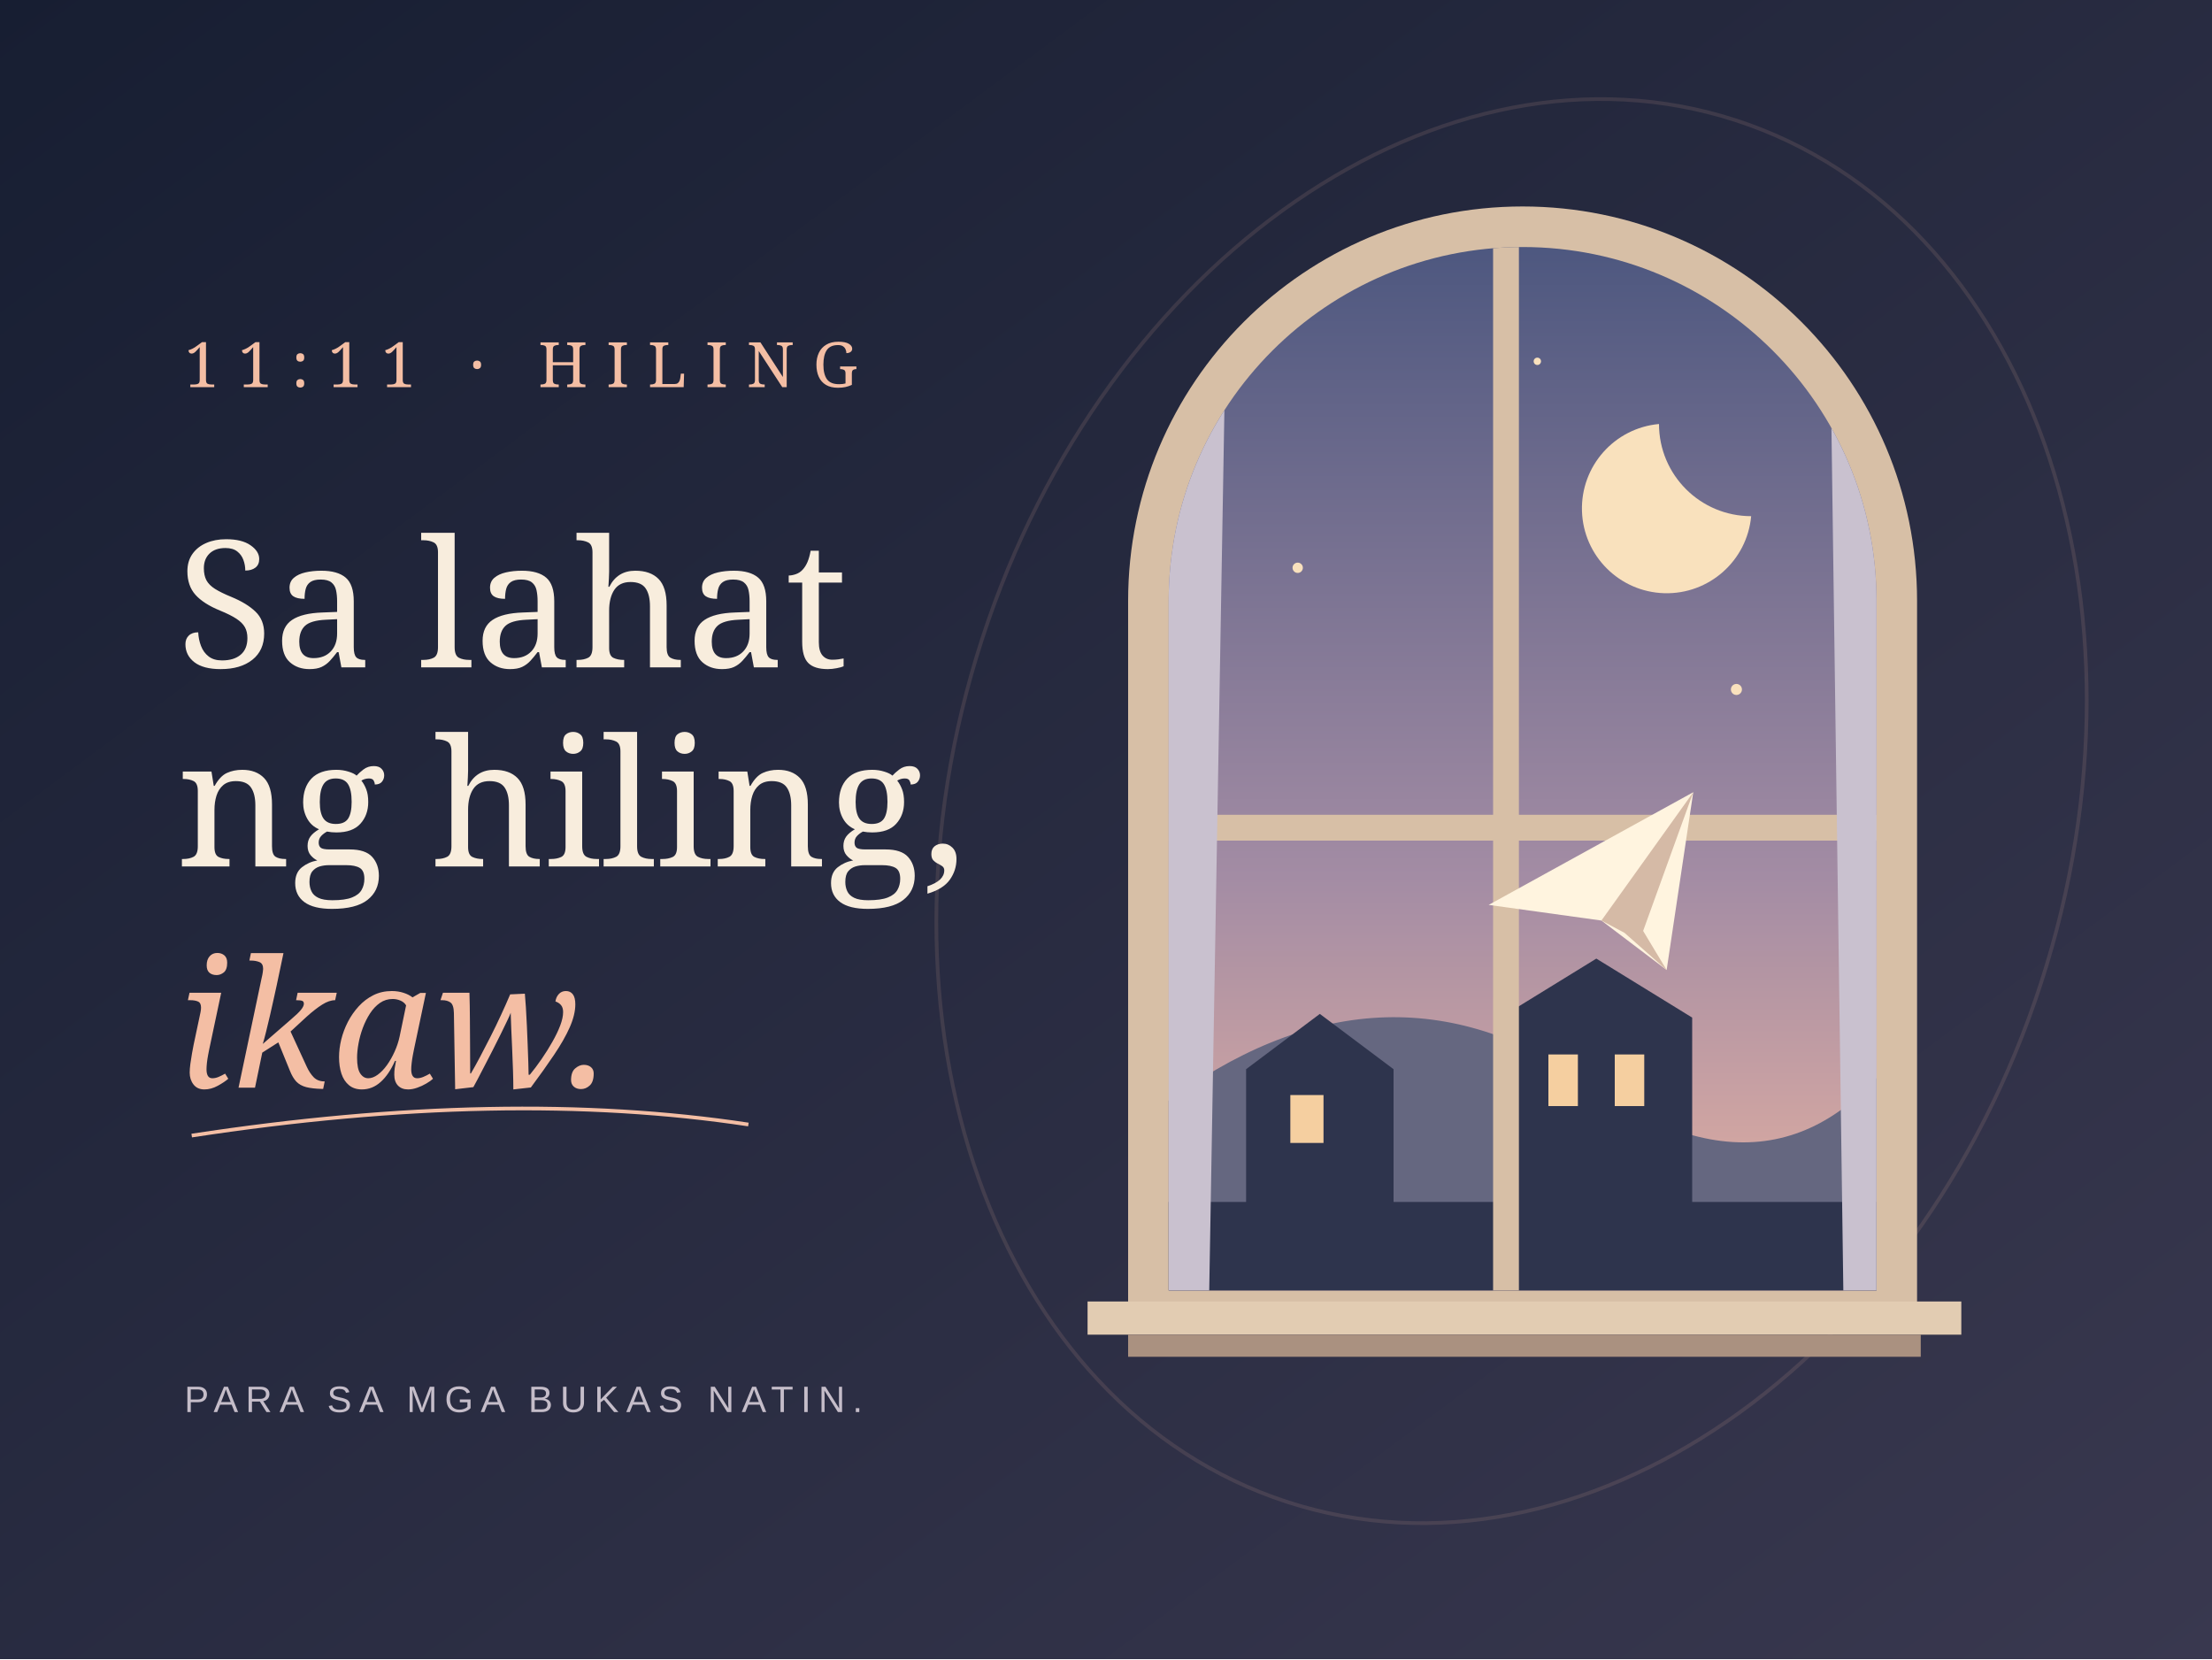
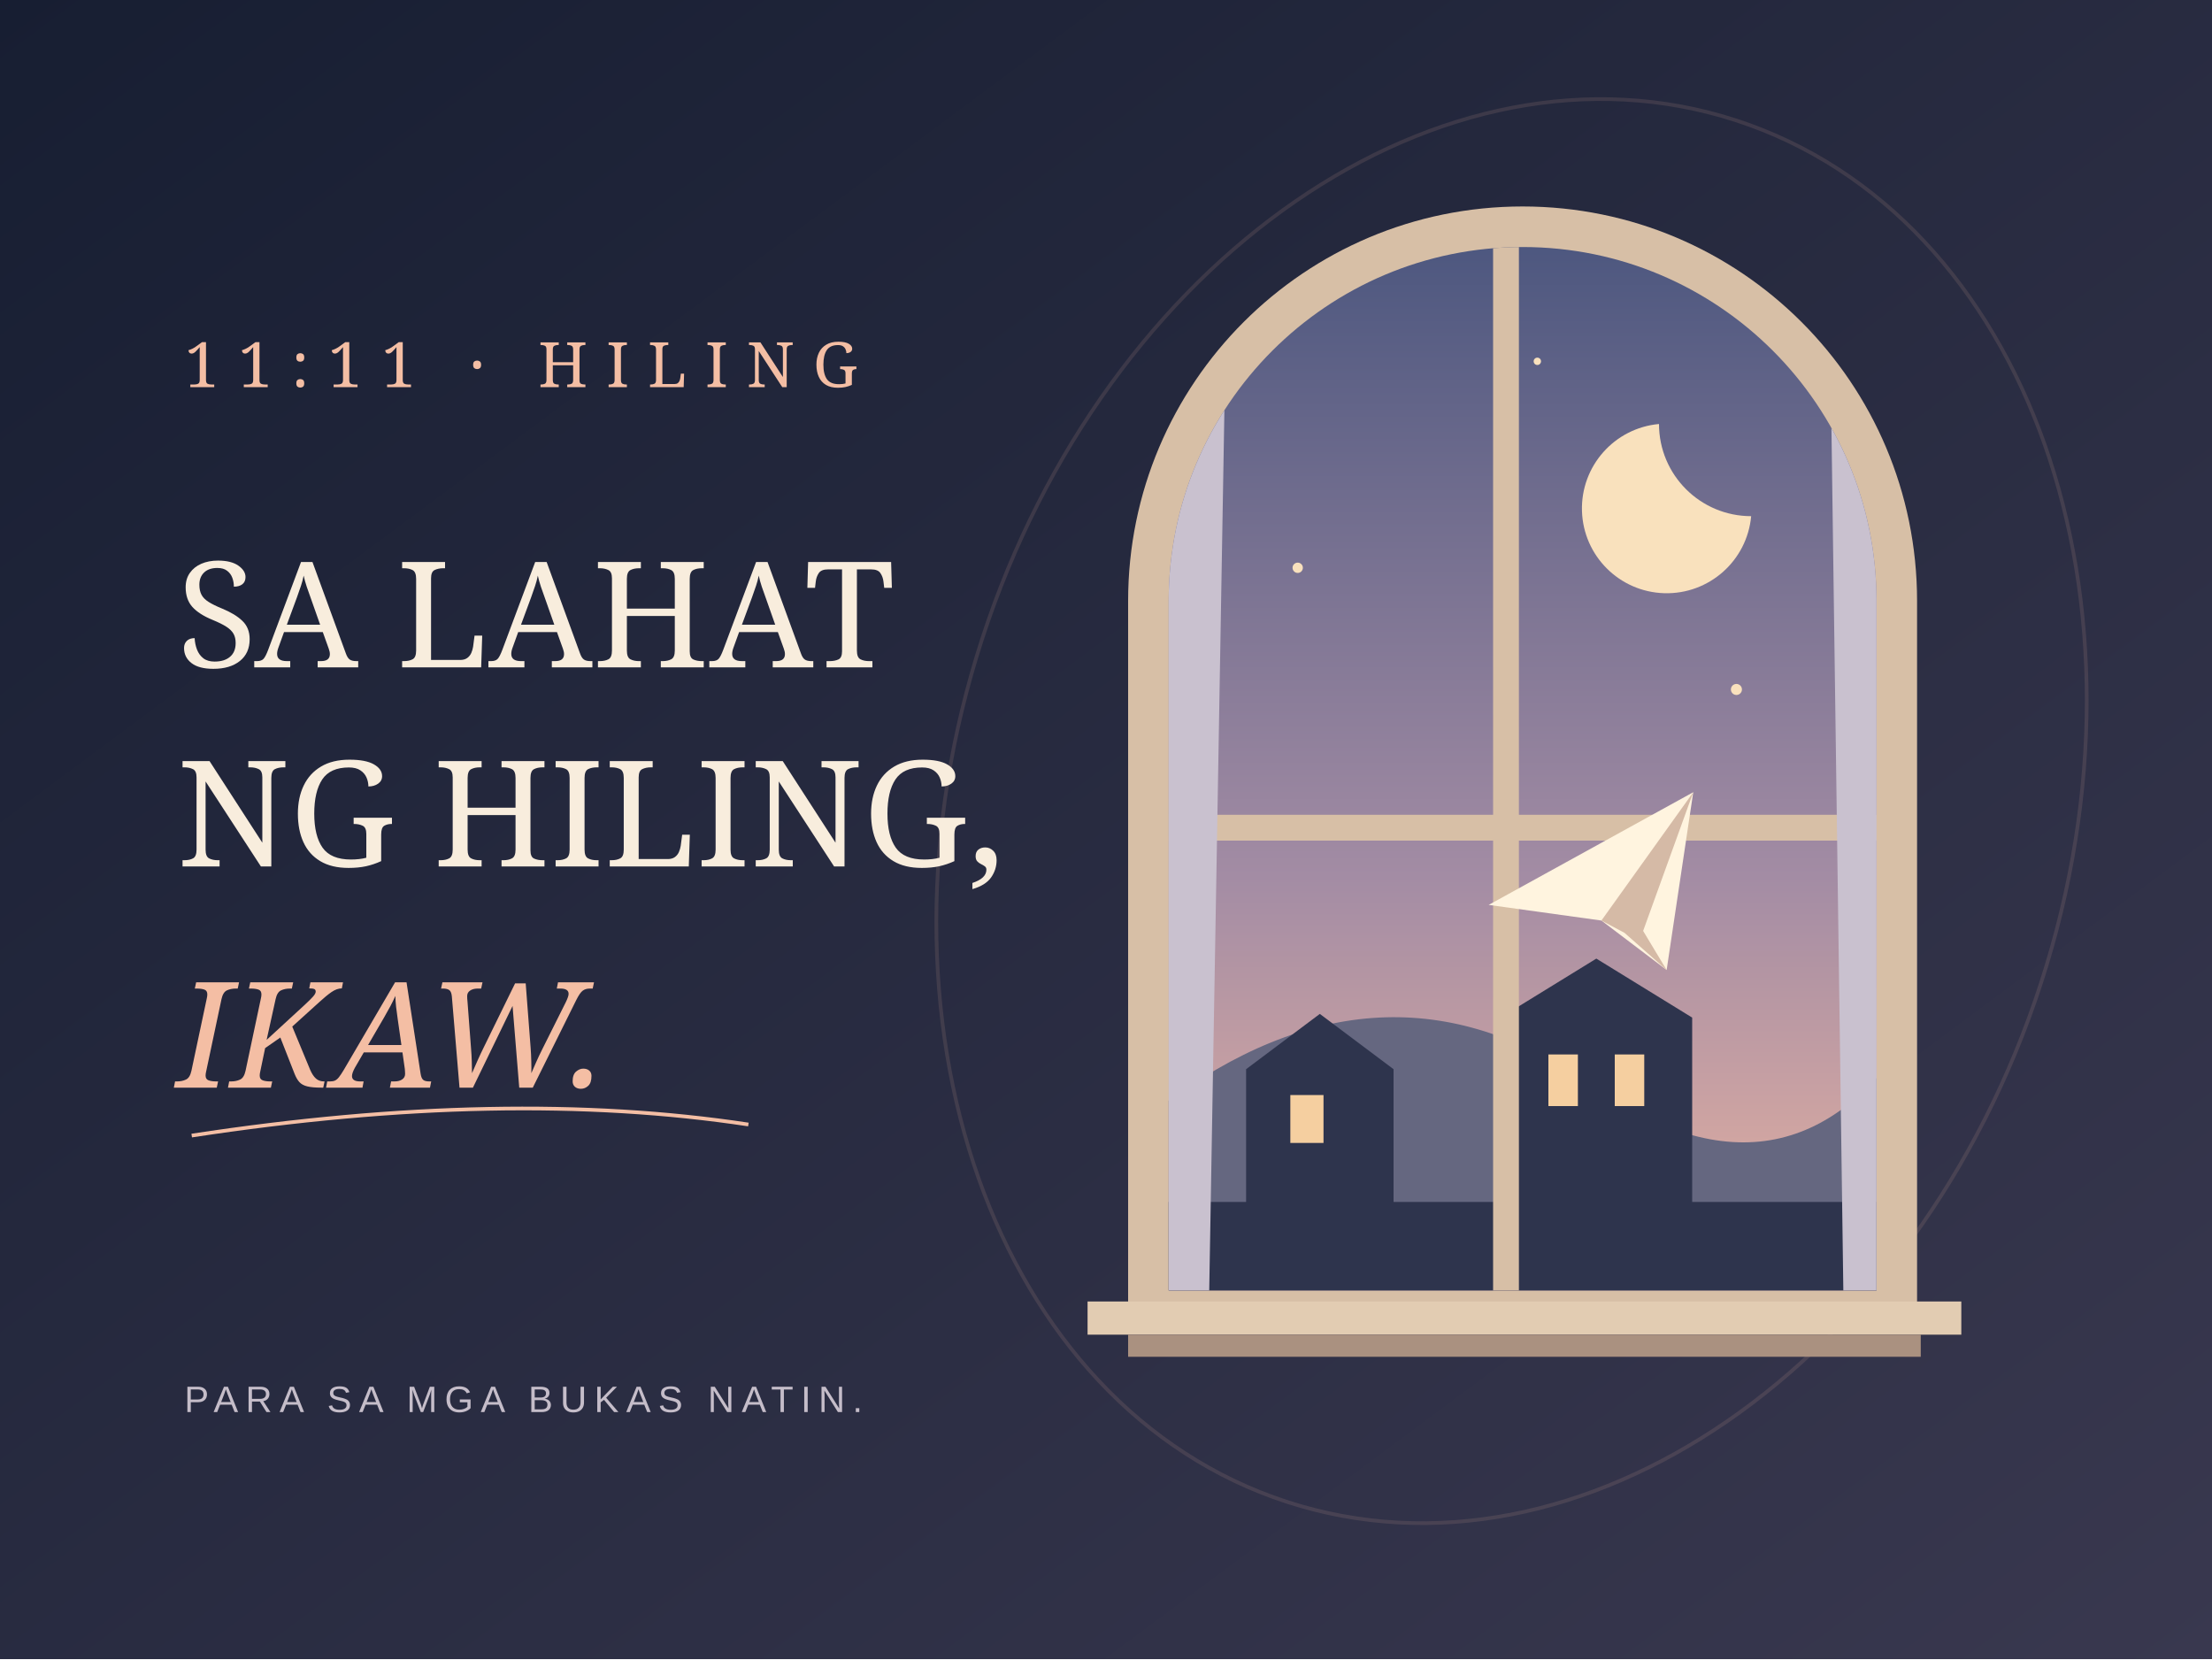
<svg xmlns="http://www.w3.org/2000/svg" width="600" height="450" viewBox="0 0 600 450">
  <defs>
    <linearGradient id="night" x2="1" y2="1">
      <stop stop-color="#171e32" />
      <stop offset="1" stop-color="#39384f" />
    </linearGradient>
    <linearGradient id="sky" x2="0" y2="1">
      <stop stop-color="#48547d" />
      <stop offset=".6" stop-color="#a38ca4" />
      <stop offset="1" stop-color="#efb6a1" />
    </linearGradient>
    <clipPath id="arch">
      <path d="M317 350V163a96 96 0 0 1 192 0v187Z" />
    </clipPath>
  </defs>
  <path fill="url(#night)" d="M0 0h600v450H0z" />
  <ellipse cx="410" cy="220" rx="151" ry="197" fill="none" stroke="#f4bea4" stroke-opacity=".12" transform="rotate(18 410 220)" />
  <text x="50" y="105" fill="#f4bea4" font-family="Georgia,serif" font-size="17" letter-spacing="5">11:11 · HILING</text>
-   <g fill="#f8eddd" font-family="Georgia,serif" font-size="48">
-     <text x="48" y="181">Sa lahat</text>
-     <text x="48" y="235">ng hiling,</text>
-     <text x="48" y="295" font-style="italic" fill="#f4bea4">ikaw.</text>
+   <g fill="#f8eddd" font-family="Georgia,serif" font-size="40">
+     <text x="48" y="181">SA LAHAT</text>
+     <text x="48" y="235">NG HILING,</text>
+     <text x="48" y="295" font-style="italic" fill="#f4bea4">IKAW.</text>
  </g>
  <path d="M52 308q85-13 151-3" fill="none" stroke="#f4bea4" />
  <path d="M306 355V163a107 107 0 0 1 214 0v192Z" fill="#d7bfa6" />
  <g clip-path="url(#arch)">
    <path d="M315 55h200v305H315Z" fill="url(#sky)" />
    <path d="M450 115a23 23 0 1 0 25 25 25 25 0 0 1-25-25" fill="#f9e1bd" />
    <g fill="#f9e1bd">
      <circle cx="352" cy="154" r="1.4" />
      <circle cx="417" cy="98" r="1" />
      <circle cx="471" cy="187" r="1.5" />
    </g>
    <path d="M315 300q60-45 116-6t90-18v90H315Z" fill="#656780" />
    <path d="M315 326h23v-36l20-15 20 15v36h29v-50l26-16 26 16v50h62v40H315Z" fill="#2e344d" />
    <g fill="#f5cfa0">
      <path d="M350 297h9v13h-9zM420 286h8v14h-8zM438 286h8v14h-8z" />
    </g>
    <path d="M405 60h7v300h-7zM310 221h210v7H310Z" fill="#d7bfa6" />
    <path d="M315 60h18l-5 290h-16zM496 60h18v290h-14z" fill="#c9c1cf" />
  </g>
  <path d="M295 353h237v9H295Z" fill="#e2ccb2" />
  <path d="M306 362h215v6H306Z" fill="#aa9180" />
  <g transform="translate(400 233) rotate(-17)">
    <path d="m0 13 62-13-21 44-13-18Z" fill="#fff4df" />
    <path d="m28 26 34-26-24 32 3 12-8-13Z" fill="#d5baa6" />
  </g>
  <text x="50" y="383" fill="#c5bdc9" font-family="Arial,sans-serif" font-size="10" letter-spacing="2">PARA SA MGA BUKAS NATIN.</text>
</svg>
